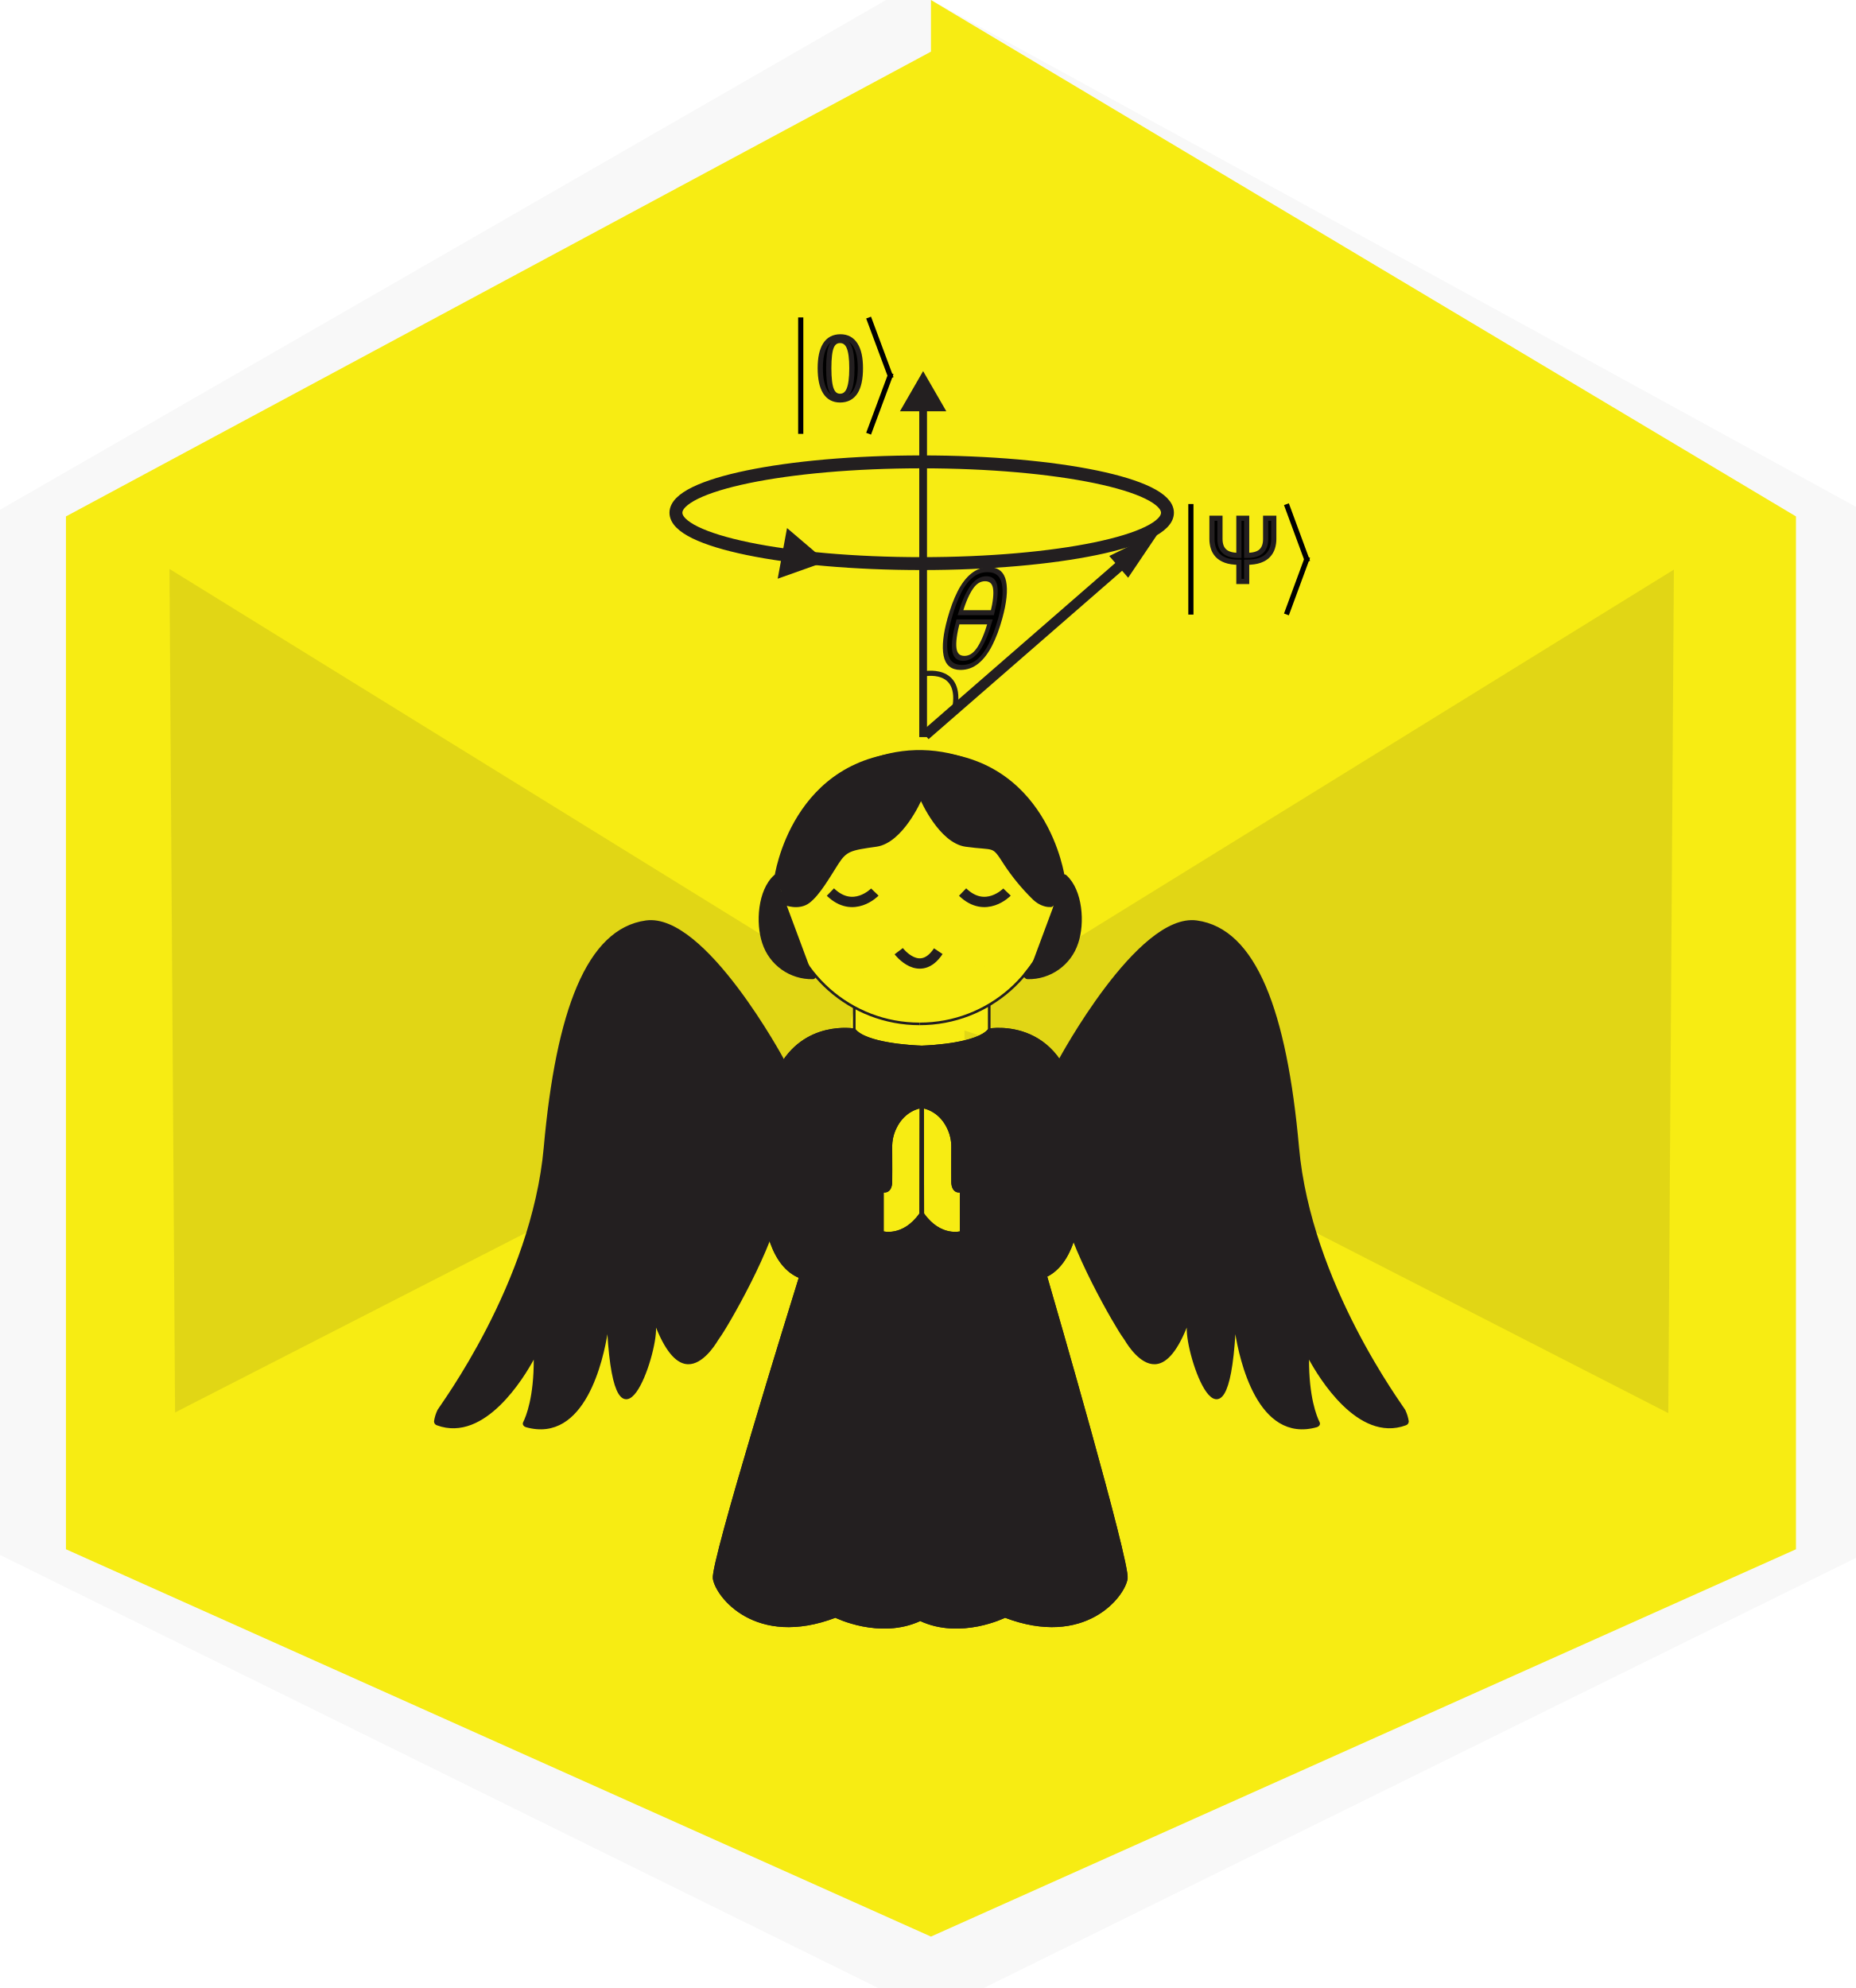
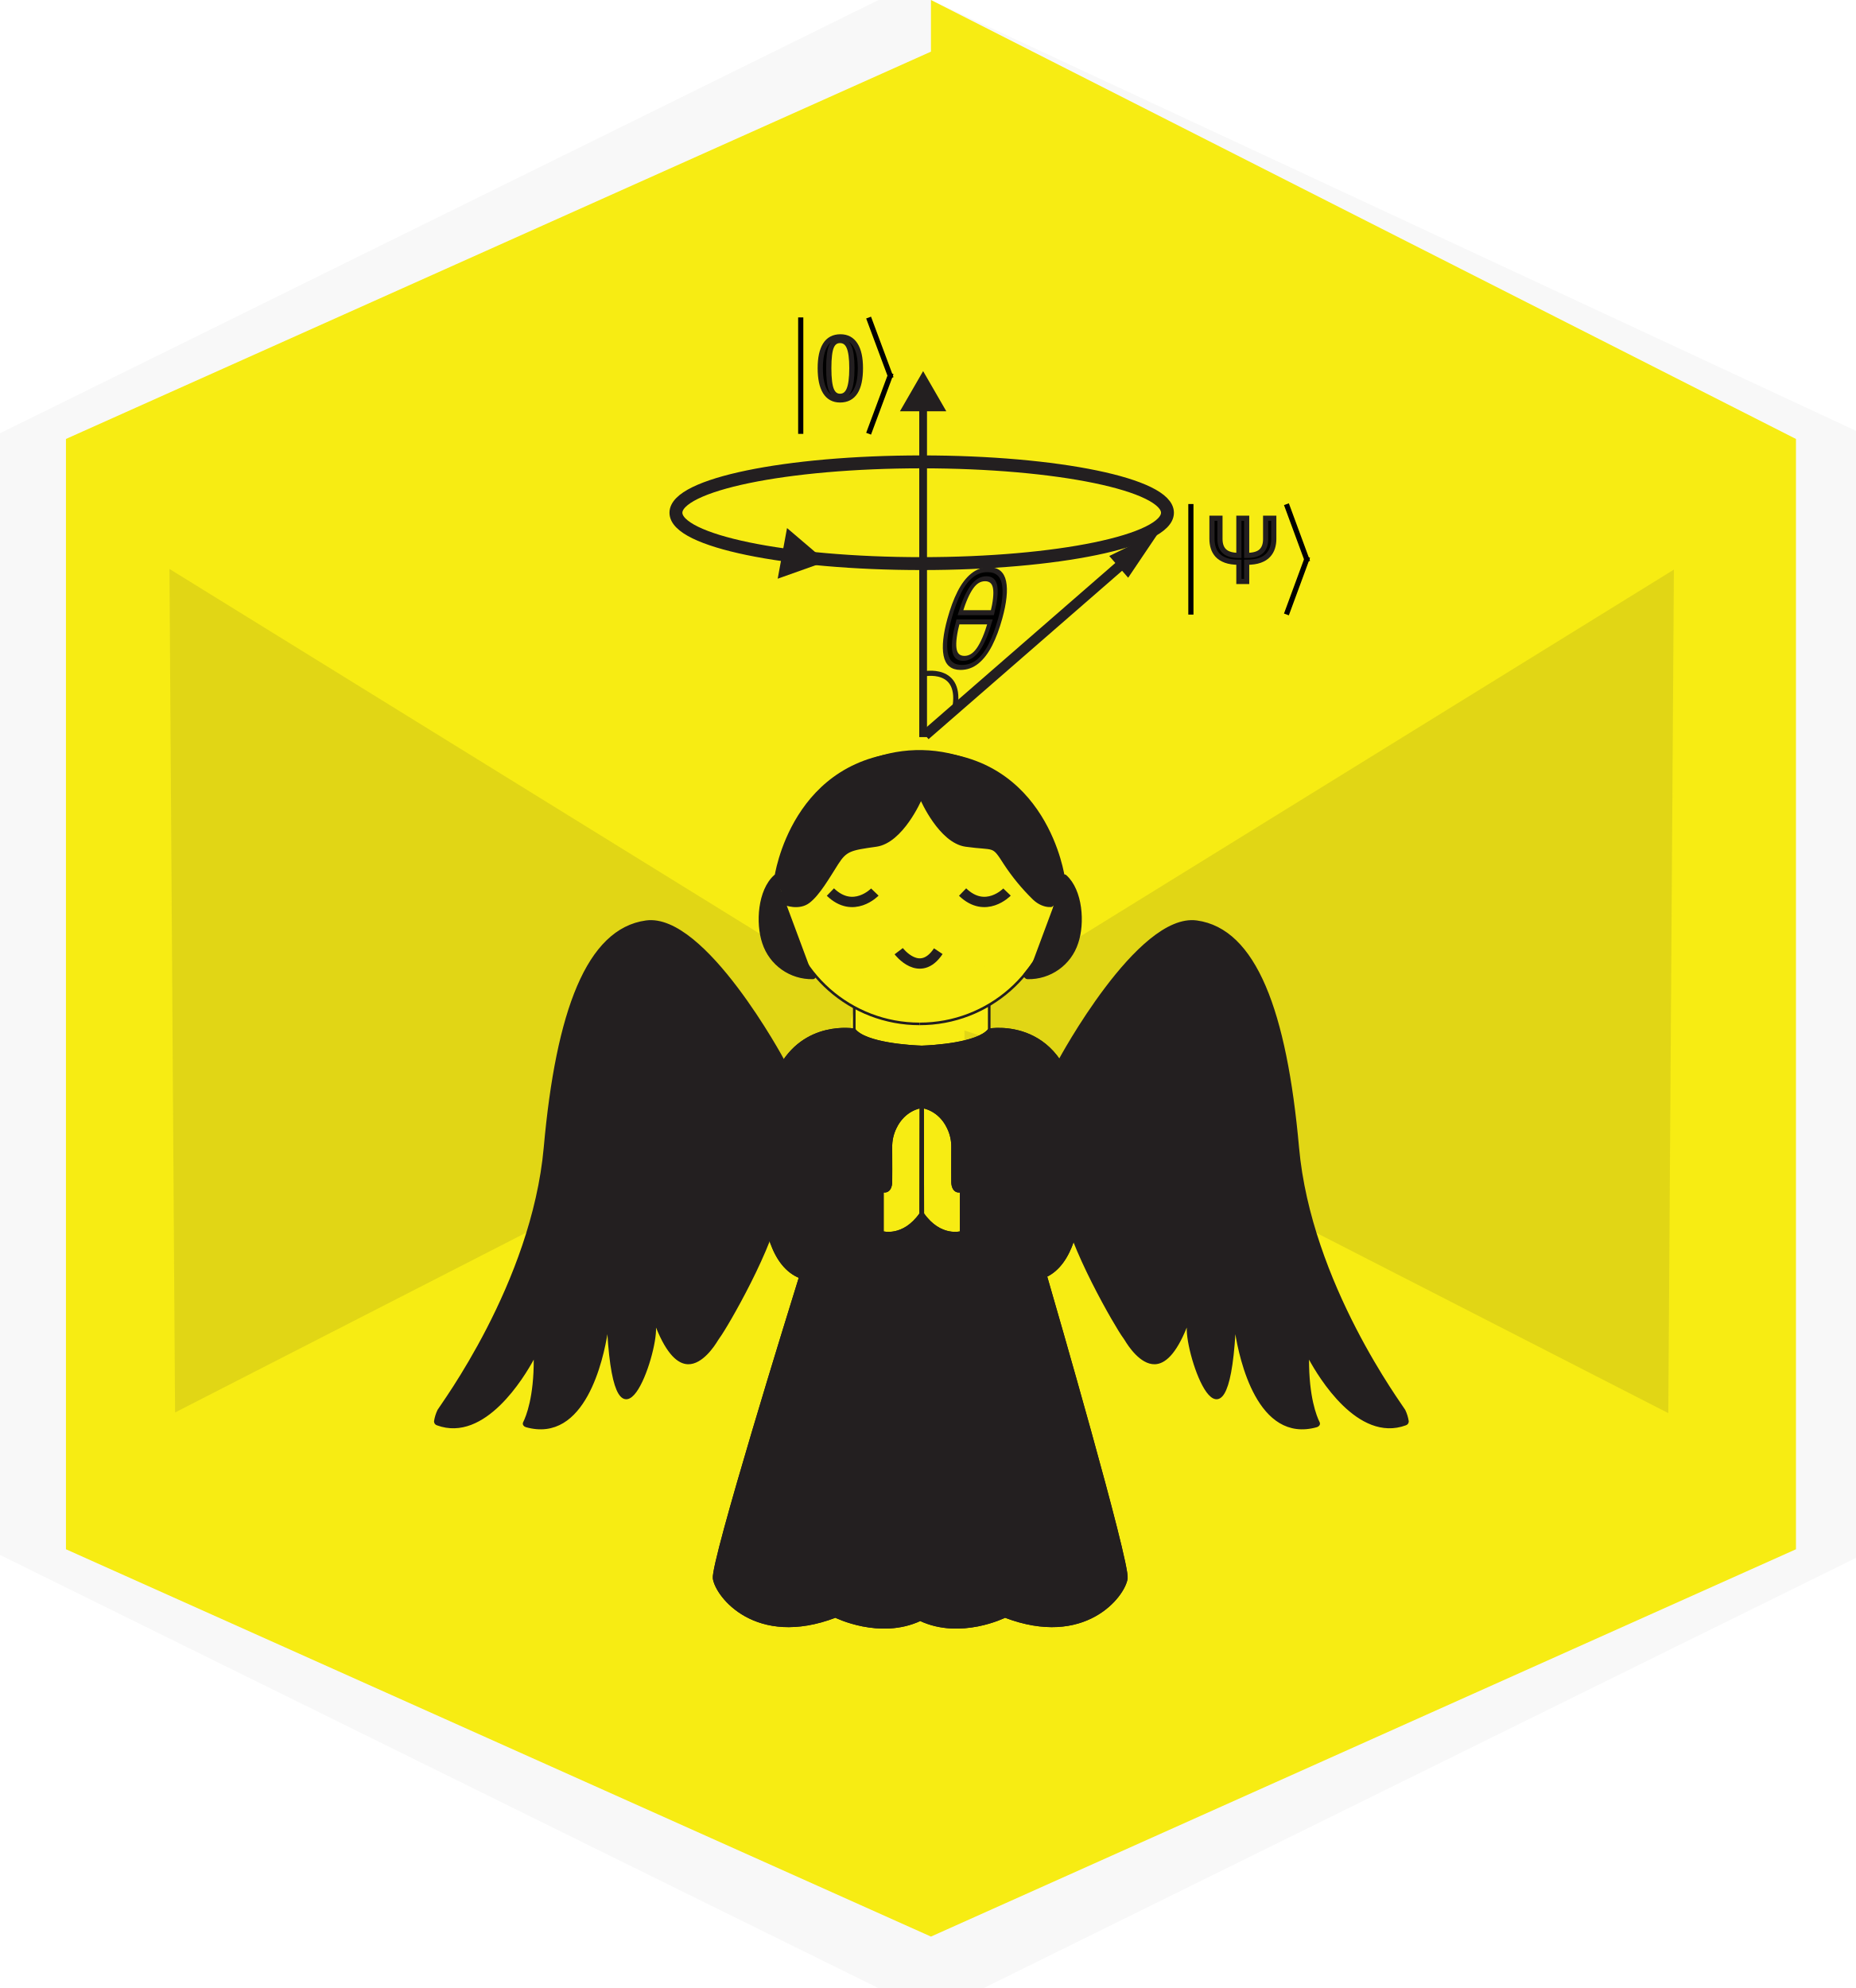
<svg xmlns="http://www.w3.org/2000/svg" viewBox="0 0 667.501 769.915" width="140" height="150">
  <defs>
    <style>
      .cls-1 {
        fill: #f8f8f8;
      }

      .cls-12, .cls-2 {
        fill: #f7ec13;
      }

      .cls-10, .cls-13, .cls-3, .cls-5, .cls-7, .cls-8, .cls-9 {
        fill: none;
      }

      .cls-4 {
        fill: #2b2626;
        opacity: 0.11;
      }

      .cls-10, .cls-11, .cls-12, .cls-14, .cls-15, .cls-16, .cls-5, .cls-7, .cls-8, .cls-9 {
        stroke: #231f20;
      }

      .cls-10, .cls-11, .cls-12, .cls-13, .cls-14, .cls-15, .cls-16, .cls-5, .cls-7, .cls-8, .cls-9 {
        stroke-miterlimit: 10;
      }

      .cls-5 {
        stroke-width: 4px;
      }

      .cls-11, .cls-6 {
        fill: #231f20;
      }

      .cls-7 {
        stroke-width: 3px;
      }

      .cls-13, .cls-14, .cls-15, .cls-16, .cls-9 {
        stroke-width: 2px;
      }

      .cls-10 {
        stroke-width: 5px;
      }

      .cls-13 {
        stroke: #000;
        stroke-linecap: square;
      }

      .cls-14 {
        font-size: 36.199px;
        font-family: TimesNewRomanPSMT, Times New Roman;
      }

      .cls-15 {
        font-size: 50.697px;
      }

      .cls-15, .cls-16 {
        font-family: SymbolMT, Symbol;
      }

      .cls-16 {
        font-size: 34.284px;
      }
    </style>
  </defs>
  <g id="Layer_14" data-name="Layer 14">
-     <polygon class="cls-1" points="335 -10 -30 200 -30 600 335 780 700 600 700 200 335 0" />
+     <polygon class="cls-1" points="335 -10 -30 170 -30 600 335 780 700 600 700 170 335 0" />
  </g>
  <g id="Layer_12" data-name="Layer 12">
-     <polygon class="cls-2" points="335 20 0 200 0 600 335 750 670 600 670 200 335 0" width="1000" height="1500" />
+     <polygon class="cls-2" points="335 20 0 170 0 600 335 750 670 600 670 170 335 0" width="1000" height="1500" />
  </g>
  <g id="Layer_13" data-name="Layer 13">
    <path class="cls-3" d="M620.586,547.444" transform="translate(-0.03263 -0.1671)" />
    <path class="cls-4" d="M305.11,404.745c.681-3.004-1.822-7.556-.798-10.451.46-1.3.933-2.607,1.269-3.946.297-1.182.3-.04.094-1.628a5.786,5.786,0,0,1,.77-3.634L40.118,220.508l2.17,326.681L302.543,413.887C307.136,413.535,304.3,408.319,305.11,404.745Z" transform="translate(-0.03263 -0.1671)" />
    <path class="cls-4" d="M346.95,391.199a12.469,12.469,0,0,1,.547,2.372,49.865,49.865,0,0,1,.075,14.036l273.014,139.836,2.17-326.681Z" transform="translate(-0.03263 -0.1671)" />
  </g>
  <g id="Layer_22" data-name="Layer 22">
    <polyline class="cls-2" points="357.24 389.803 347.697 393.936 346.644 398.66 354.272 401.149 357.559 399.681" width="150" height="150" />
    <polygon class="cls-2" points="354.639 373.351 355.692 384.266 344.585 384.649 344.011 374.021 354.639 373.351" width="150" height="150" />
  </g>
  <g id="Layer_9" data-name="Layer 9" width="150" height="150">
    <g>
      <line class="cls-5" x1="332.761" y1="284.753" x2="410.581" y2="217.038" />
      <polygon class="cls-6" points="411.373 223.744 423.413 205.872 404.05 215.327 411.373 223.744" />
    </g>
    <g>
      <line class="cls-7" x1="331.965" y1="285.463" x2="331.965" y2="156.646" />
      <polygon class="cls-6" points="340.941 159.272 331.965 143.728 322.99 159.272 340.941 159.272" />
    </g>
    <path class="cls-8" d="M331.187,270.823" transform="translate(-0.03263 -0.1671)" />
    <path class="cls-9" d="M331.998,261.178s15.506-3.363,12.193,13.774" transform="translate(-0.03263 -0.1671)" />
  </g>
  <g id="Layer_3" data-name="Layer 3">
    <path class="cls-8" d="M282.114,284.814" transform="translate(-0.03263 -0.1671)" />
    <path class="cls-8" d="M306.021,263.1" transform="translate(-0.03263 -0.1671)" />
    <path class="cls-8" d="M300.152,288.946" transform="translate(-0.03263 -0.1671)" />
    <path class="cls-8" d="M303.371,261.979" transform="translate(-0.03263 -0.1671)" />
    <path class="cls-8" d="M330.673,264.861" transform="translate(-0.03263 -0.1671)" />
  </g>
  <g id="Layer_7" data-name="Layer 7">
    <ellipse class="cls-10" cx="331.413" cy="198.574" rx="95.181" ry="19.7" />
    <polygon class="cls-6" points="275.642 224.119 294.434 217.443 279.258 204.504 275.642 224.119" />
  </g>
  <g id="Layer_5" data-name="Layer 5">
    <path class="cls-11" d="M276.437,465.92c-2.163,16.311-20.784,48.277-23.618,52.042a12.256,12.256,0,0,0-.739,1.102c-1.206,2.024-5.814,9.103-11.169,8.95-3.562-.102-7.696-3.496-11.896-13.902-.155-.385-.992-.353-.969.049.637,11.08-14.741,54.547-17.866,1.997-.022-.378-.776-.386-.836-.01-1.635,10.281-8.61,42.598-31.047,36.258-.652-.184-1-.73-.754-1.222,1.185-2.371,4.224-9.9,4.155-24.642-.002-.384-.699-.497-.892-.142-3.7,6.821-18.795,31.979-36.924,25.298a1.09,1.09,0,0,1-.806-1.05,15.016,15.016,0,0,1,1.315-4.236c.754-1.501,36.445-49.025,41.179-101.832s16.576-84.333,39.134-87.439,53.083,53.714,53.083,53.714" transform="translate(-0.03263 -0.1671)" />
    <path class="cls-11" d="M386.216,465.92c2.163,16.311,20.784,48.277,23.618,52.042a12.256,12.256,0,0,1,.739,1.102c1.206,2.024,5.814,9.103,11.169,8.95,3.562-.102,7.696-3.496,11.896-13.902.155-.385.992-.353.969.049-.637,11.08,14.741,54.547,17.866,1.997.022-.378.776-.386.836-.01,1.635,10.281,8.61,42.598,31.047,36.258.652-.184 1-.73.754-1.222-1.185-2.371-4.224-9.9-4.155-24.642.002-.384.699-.497.892-.142,3.7,6.821,18.795,31.979,36.924,25.298a1.09,1.09,0,0,0,.806-1.05,15.016,15.016,0,0,0-1.315-4.236c-.754-1.501-36.445-49.025-41.179-101.832s-16.576-84.333-39.134-87.439S384.868,410.854,384.868,410.854" transform="translate(-0.03263 -0.1671)" />
    <path class="cls-8" d="M421.813,511.051" transform="translate(-0.03263 -0.1671)" />
    <path class="cls-8" d="M385.878,414.095" transform="translate(-0.03263 -0.1671)" />
    <path class="cls-8" d="M356.422,398.988" transform="translate(-0.03263 -0.1671)" />
    <path class="cls-8" d="M275.88,414.095" transform="translate(-0.03263 -0.1671)" />
    <path class="cls-8" d="M239.945,511.051" transform="translate(-0.03263 -0.1671)" />
    <path class="cls-8" d="M305.335,398.988" transform="translate(-0.03263 -0.1671)" />
    <line class="cls-8" x1="305.303" y1="390.293" x2="305.303" y2="398.821" />
    <path class="cls-8" d="M330.637,396.7" transform="translate(-0.03263 -0.1671)" />
    <path class="cls-8" d="M312.288,314.482" transform="translate(-0.03263 -0.1671)" />
    <path class="cls-8" d="M278.09,344.439" transform="translate(-0.03263 -0.1671)" />
    <path class="cls-11" d="M278.978,332.819a52.849,52.849,0,0,1,104.12,17.516c.055.646-4.15,1.677-8.177-2.101a81.34,81.34,0,0,1-11.239-13.624c-4.912-7.691-3.638-5.402-15.165-7.02-10.002-1.404-17.101-17.836-17.101-17.836l-.242-.56-.242.56s-7.098,16.432-17.101,17.836-11.777,1.716-15.165,7.02-7.098,11.856-10.97,14.82-9.196.78-9.196.78l-.357-.146a53.219,53.219,0,0,1,.226-13.908Q278.622,334.47,278.978,332.819Z" transform="translate(-0.03263 -0.1671)" />
    <path class="cls-5" d="M313.294,345.641s-8.281,8.632-17.208,0" transform="translate(-0.03263 -0.1671)" />
    <path class="cls-5" d="M364.488,345.641s-8.281,8.632-17.208,0" transform="translate(-0.03263 -0.1671)" />
    <path class="cls-5" d="M322.544,368.539s8.147,10.751,15.326,0" transform="translate(-0.03263 -0.1671)" />
    <path class="cls-8" d="M404.049,551.144" transform="translate(-0.03263 -0.1671)" />
    <path class="cls-8" d="M240.805,515.887" transform="translate(-0.03263 -0.1671)" />
    <path class="cls-8" d="M266.402,535.44" transform="translate(-0.03263 -0.1671)" />
    <path class="cls-8" d="M348.749,444.657" transform="translate(-0.03263 -0.1671)" />
    <path class="cls-8" d="M273.155,494.11" transform="translate(-0.03263 -0.1671)" />
    <path class="cls-8" d="M295.706,495.711" transform="translate(-0.03263 -0.1671)" />
    <path class="cls-8" d="M316.222,477.435v1.32s-3.134,15.471-23.952,17.043a17.416,17.416,0,0,1-7.835-1.059" transform="translate(-0.03263 -0.1671)" />
    <path class="cls-8" d="M357.597,398.988" transform="translate(-0.03263 -0.1671)" />
    <line class="cls-8" x1="357.564" y1="389.279" x2="357.564" y2="398.821" />
    <path class="cls-8" d="M379.476,494.324c20.279-9.646,12.275-61.427,12.275-61.427-3.926-39.317-34.154-33.907-34.154-33.907-4.398,5.548-22.216,6.493-26.134,6.632-3.909-.138-21.728-1.083-26.125-6.632,0,0-19.495-3.487-29.209,15.495a51.546,51.546,0,0,0-4.945,18.412s-8.256,53.411,13.252,61.843c-3.589,11.536-34.255,110.358-33.379,116.704.935,6.737,16.133,26.502,46.994,14.713,0,0,17.178,8.628,32.832,1.263,15.645,7.365,32.823-1.263,32.823-1.263,30.86,11.789,46.059-7.976,46.994-14.713C411.574,605.064,382.551,504.898,379.476,494.324Zm-48.409-24.044c-6.74,9.606-14.845,7.196-14.845,7.196V461.418c3.387.78,3.303-3.424,3.303-3.424s.059-8.783,0-13.399a16.575,16.575,0,0,1,1.702-7.713c3.463-7.259,9.916-8.032,9.916-8.032Zm15.645,7.196s-8.105,2.41-14.845-7.196l-.076-41.429s6.453.773,9.916,8.032a16.513,16.513,0,0,1,1.693,7.713c-.051,4.615,0,13.399,0,13.399s-.084,4.204,3.311,3.424Z" transform="translate(-0.03263 -0.1671)" />
    <path class="cls-8" d="M346.712,477.435v1.32s3.134,15.471,23.952,17.043a17.168,17.168,0,0,0,8.812-1.475" transform="translate(-0.03263 -0.1671)" />
    <path class="cls-11" d="M379.476,494.324c20.279-9.646,12.275-61.427,12.275-61.427-3.926-39.317-34.154-33.907-34.154-33.907-4.398,5.548-22.216,6.493-26.134,6.632-3.909-.138-21.728-1.083-26.125-6.632,0,0-19.495-3.487-29.209,15.495a51.546,51.546,0,0,0-4.945,18.412s-8.256,53.411,13.252,61.843c-3.589,11.536-34.255,110.358-33.379,116.704.935,6.737,16.133,26.502,46.994,14.713,0,0,17.178,8.628,32.832,1.263,15.645,7.365,32.823-1.263,32.823-1.263,30.86,11.789,46.059-7.976,46.994-14.713C411.574,605.064,382.551,504.898,379.476,494.324Zm-48.409-24.044c-6.74,9.606-14.845,7.196-14.845,7.196V461.418c3.387.78,3.303-3.424,3.303-3.424s.059-8.783,0-13.399a16.575,16.575,0,0,1,1.702-7.713c3.463-7.259,9.916-8.032,9.916-8.032Zm15.645,7.196s-8.105,2.41-14.845-7.196l-.076-41.429s6.453.773,9.916,8.032a16.513,16.513,0,0,1,1.693,7.713c-.051,4.615,0,13.399,0,13.399s-.084,4.204,3.311,3.424Z" transform="translate(-0.03263 -0.1671)" />
    <path class="cls-6" d="M277.649,347.163a1.001,1.001,0,0,0,0-2,1.001,1.001,0,0,0,0,2Z" transform="translate(-0.03263 -0.1671)" />
    <path class="cls-6" d="M385.895,342.892a1.001,1.001,0,0,0,0-2,1.001,1.001,0,0,0,0,2Z" transform="translate(-0.03263 -0.1671)" />
    <path class="cls-12" d="M330.637,396.7a52.812,52.812,0,0,0,52.458-46.339" transform="translate(-0.03263 -0.1671)" />
    <path class="cls-12" d="M278.177,350.348a52.812,52.812,0,0,0,52.46,46.353" transform="translate(-0.03263 -0.1671)" />
    <path class="cls-6" d="M381.76,341.741a1.251,1.251,0,0,0,0-2.5,1.251,1.251,0,0,0,0,2.5Z" transform="translate(-0.03263 -0.1671)" />
    <g>
      <path class="cls-6" d="M386.616,340.022c2.097,1.519,3.067,4.068,3.774,6.508,1.753,6.055,2.525,12.614.461,18.577a25.012,25.012,0,0,1-2.989,5.832,13.83,13.83,0,0,1-2.107,2.533,15.528,15.528,0,0,1-4.077,2.467,19.899,19.899,0,0,1-9.238,2.194" transform="translate(-0.03263 -0.1671)" />
      <path class="cls-6" d="M385.732,340.906c5.301,4.812,6.038,15.723,4.407,22.229a17.872,17.872,0,0,1-17.7,13.748,1.251,1.251,0,0,0,0,2.5,20.156,20.156,0,0,0,19.617-13.943c2.627-7.698,1.793-20.538-4.556-26.301-1.189-1.079-2.962.683-1.768,1.768Z" transform="translate(-0.03263 -0.1671)" />
    </g>
    <g>
      <path class="cls-6" d="M275.139,340.022c-2.097,1.519-3.067,4.068-3.774,6.508-1.753,6.055-2.525,12.614-.461,18.577a25.012,25.012,0,0,0,2.989,5.832,13.83,13.83,0,0,0,2.107,2.533,15.528,15.528,0,0,0,4.077,2.467,19.899,19.899,0,0,0,9.238,2.194" transform="translate(-0.03263 -0.1671)" />
      <path class="cls-6" d="M274.255,339.139c-6.356,5.77-7.164,18.594-4.556,26.301A20.139,20.139,0,0,0,289.316,379.383a1.251,1.251,0,0,0,0-2.5,17.931,17.931,0,0,1-17.7-13.748c-1.733-6.407-.795-17.506,4.407-22.229,1.194-1.084-.578-2.848-1.768-1.768Z" transform="translate(-0.03263 -0.1671)" />
    </g>
    <path class="cls-6" d="M383.504,341.892c-.375,5.037-.982,9.983-1.706,14.977-1.099,7.582-5.817,14.314-10.619,20.107-1.02,1.23.74,3.008,1.768,1.768,4.576-5.52,9.124-11.827,10.973-18.876,1.495-5.701,1.65-12.132,2.085-17.975.119-1.605-2.381-1.597-2.5,0Z" transform="translate(-0.03263 -0.1671)" />
    <path class="cls-3" d="M330.637,291.241s19.655,33.073,29.657,33.073" transform="translate(-0.03263 -0.1671)" />
    <path class="cls-6" d="M332.868,291.241c47.537,1.04,53.991,48.673,53.991,48.673l-2.931,6.084" transform="translate(-0.03263 -0.1671)" />
    <path class="cls-6" d="M328.389,291.241c-47.537,1.04-53.991,48.673-53.991,48.673l2.931,6.084" transform="translate(-0.03263 -0.1671)" />
    <path class="cls-6" d="M382.146,339.37" transform="translate(-0.03263 -0.1671)" />
    <path class="cls-2" d="M347.937,394.311" transform="translate(-0.03263 -0.1671)" />
  </g>
  <g id="Layer_16" data-name="Layer 16">
    <g>
      <line class="cls-13" x1="284.565" y1="123.93" x2="284.565" y2="167.029" />
      <line class="cls-13" x1="311.197" y1="123.93" x2="319.215" y2="145.48" />
      <line class="cls-13" x1="319.215" y1="145.48" x2="311.197" y2="167.029" />
      <text class="cls-14" transform="translate(290.7394 154.5274) scale(1.01257 1)">0</text>
    </g>
  </g>
  <g id="Layer_18" data-name="Layer 18">
    <text class="cls-15" transform="matrix(0.79816, 0, -0.26605, 0.96396, 334.8766, 258.0045)">θ</text>
  </g>
  <g id="Layer_19" data-name="Layer 19">
    <g>
      <line class="cls-13" x1="435.665" y1="196.202" x2="435.665" y2="237.021" />
      <line class="cls-13" x1="473.007" y1="196.202" x2="480.53" y2="216.612" />
      <line class="cls-13" x1="480.53" y1="216.612" x2="473.007" y2="237.021" />
      <text class="cls-16" transform="translate(442.0187 225.1807)">Ψ</text>
    </g>
  </g>
</svg>
